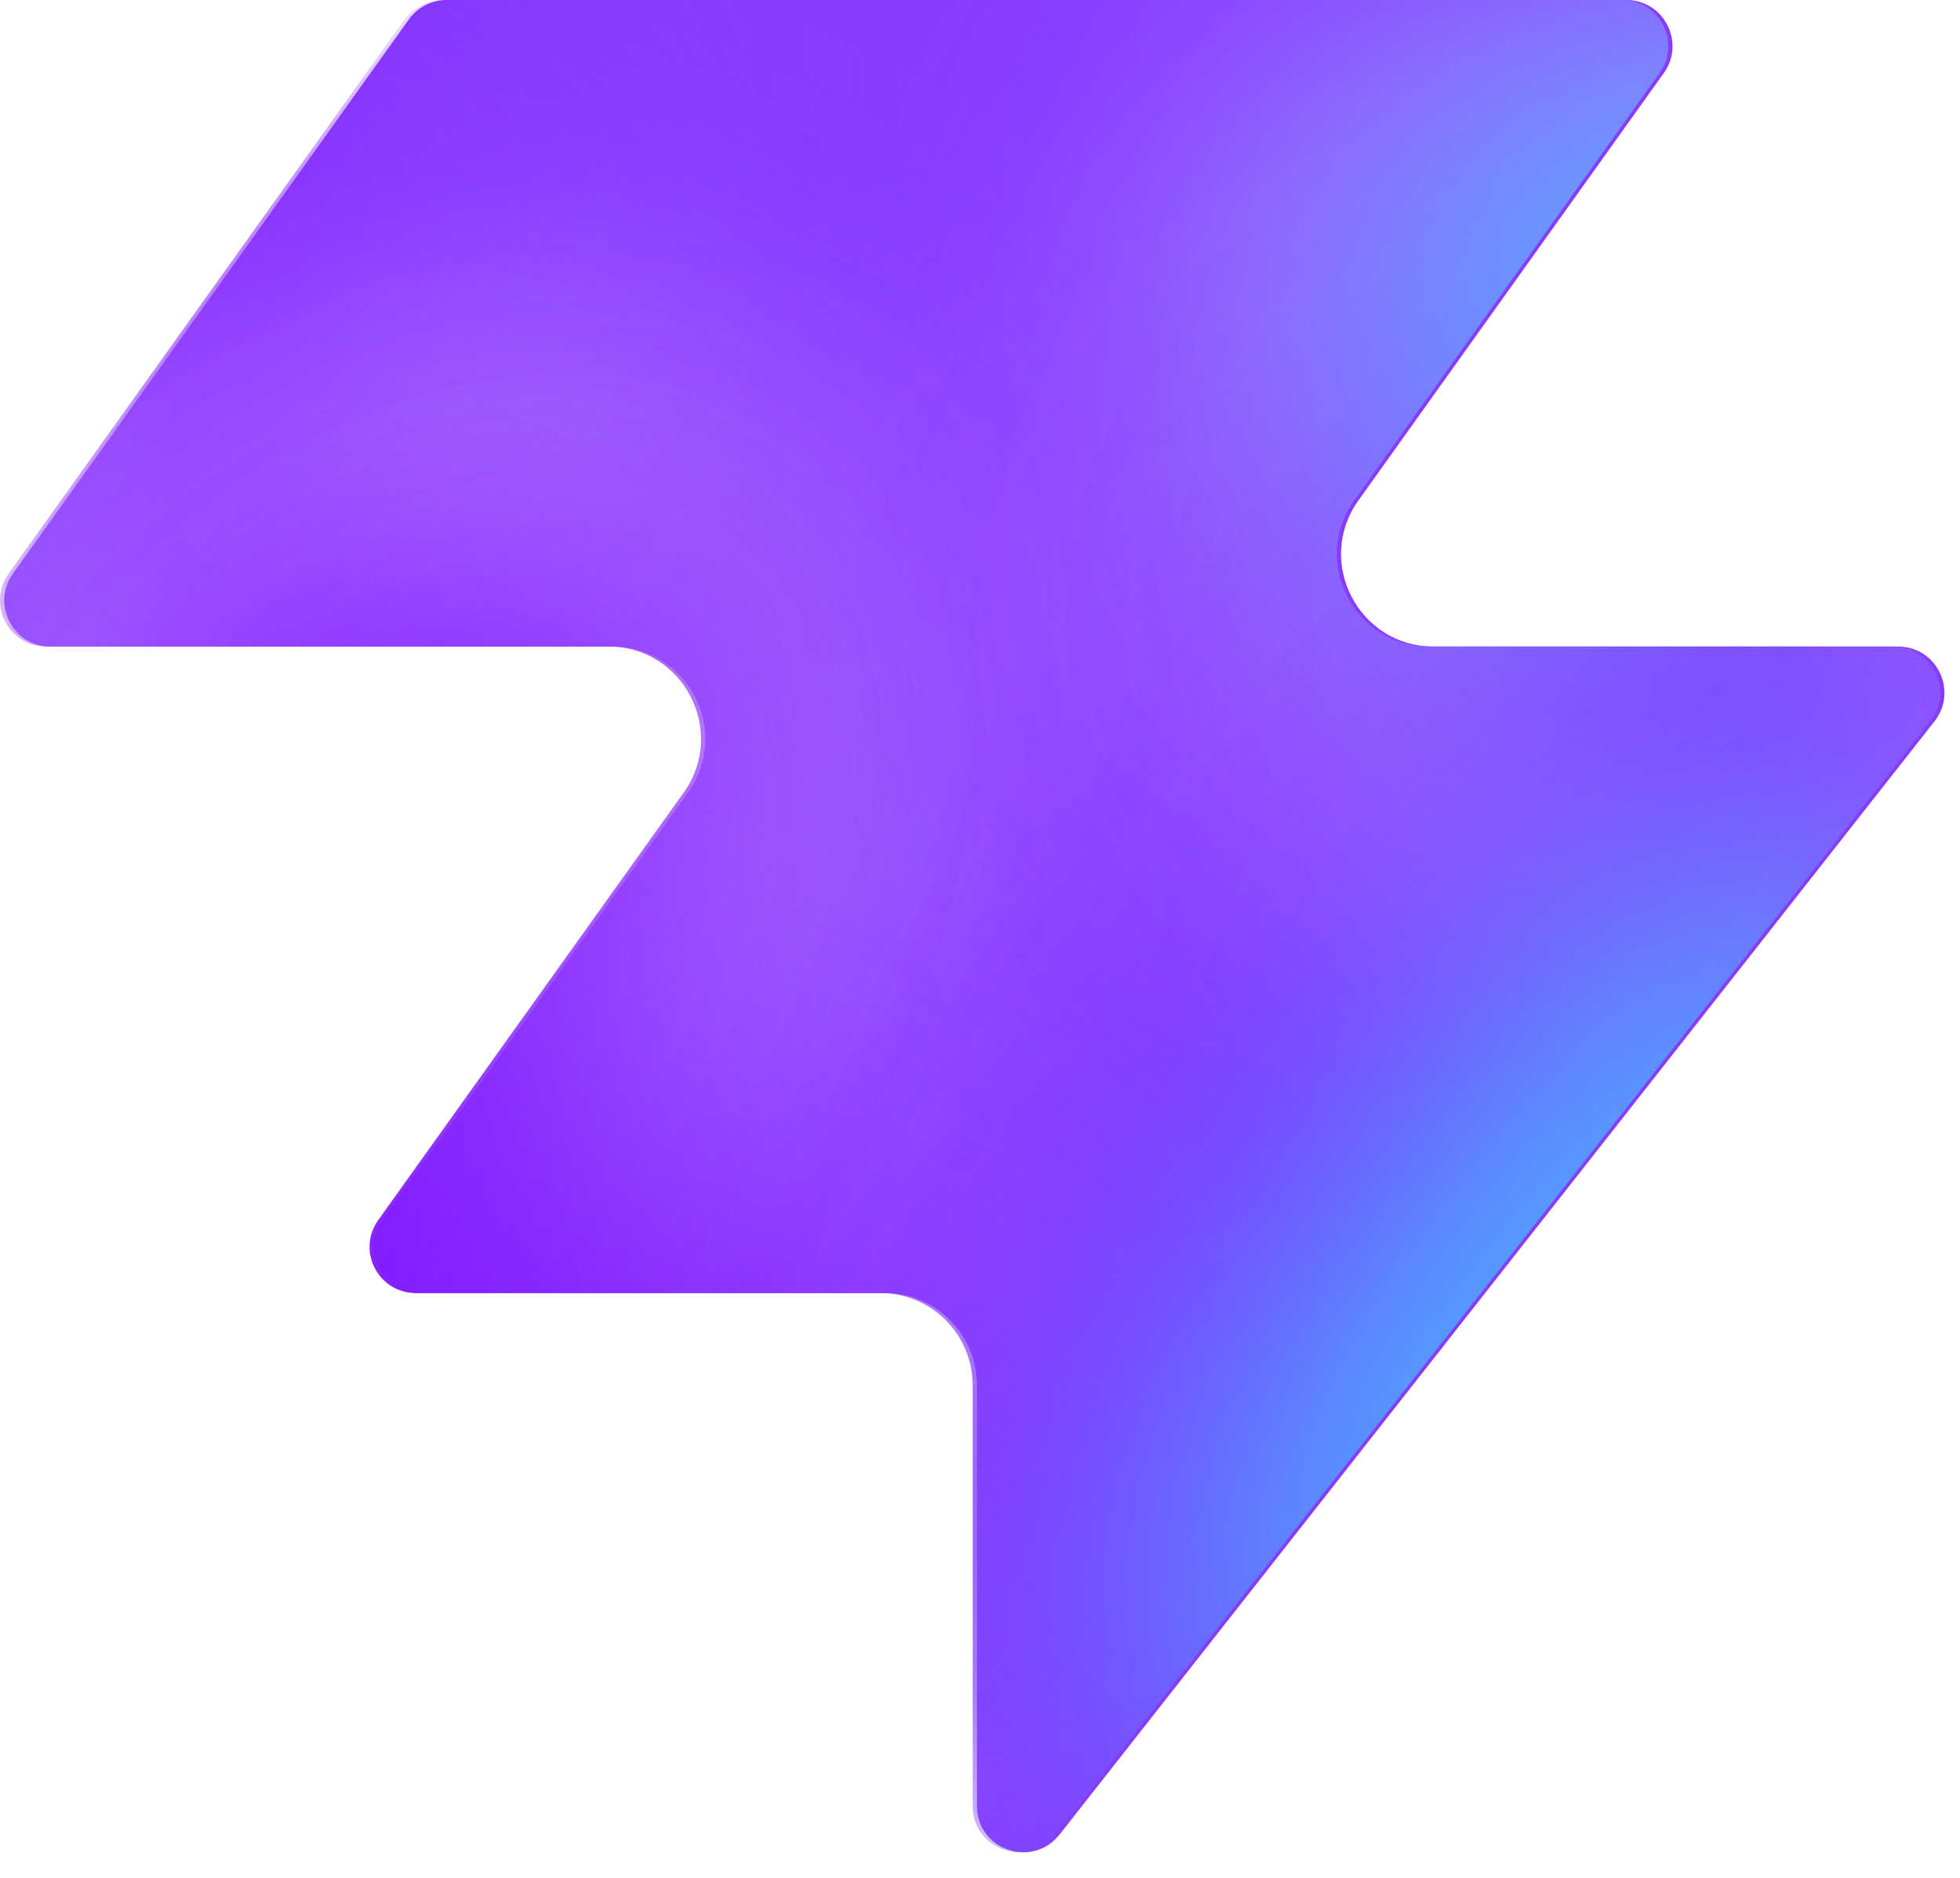
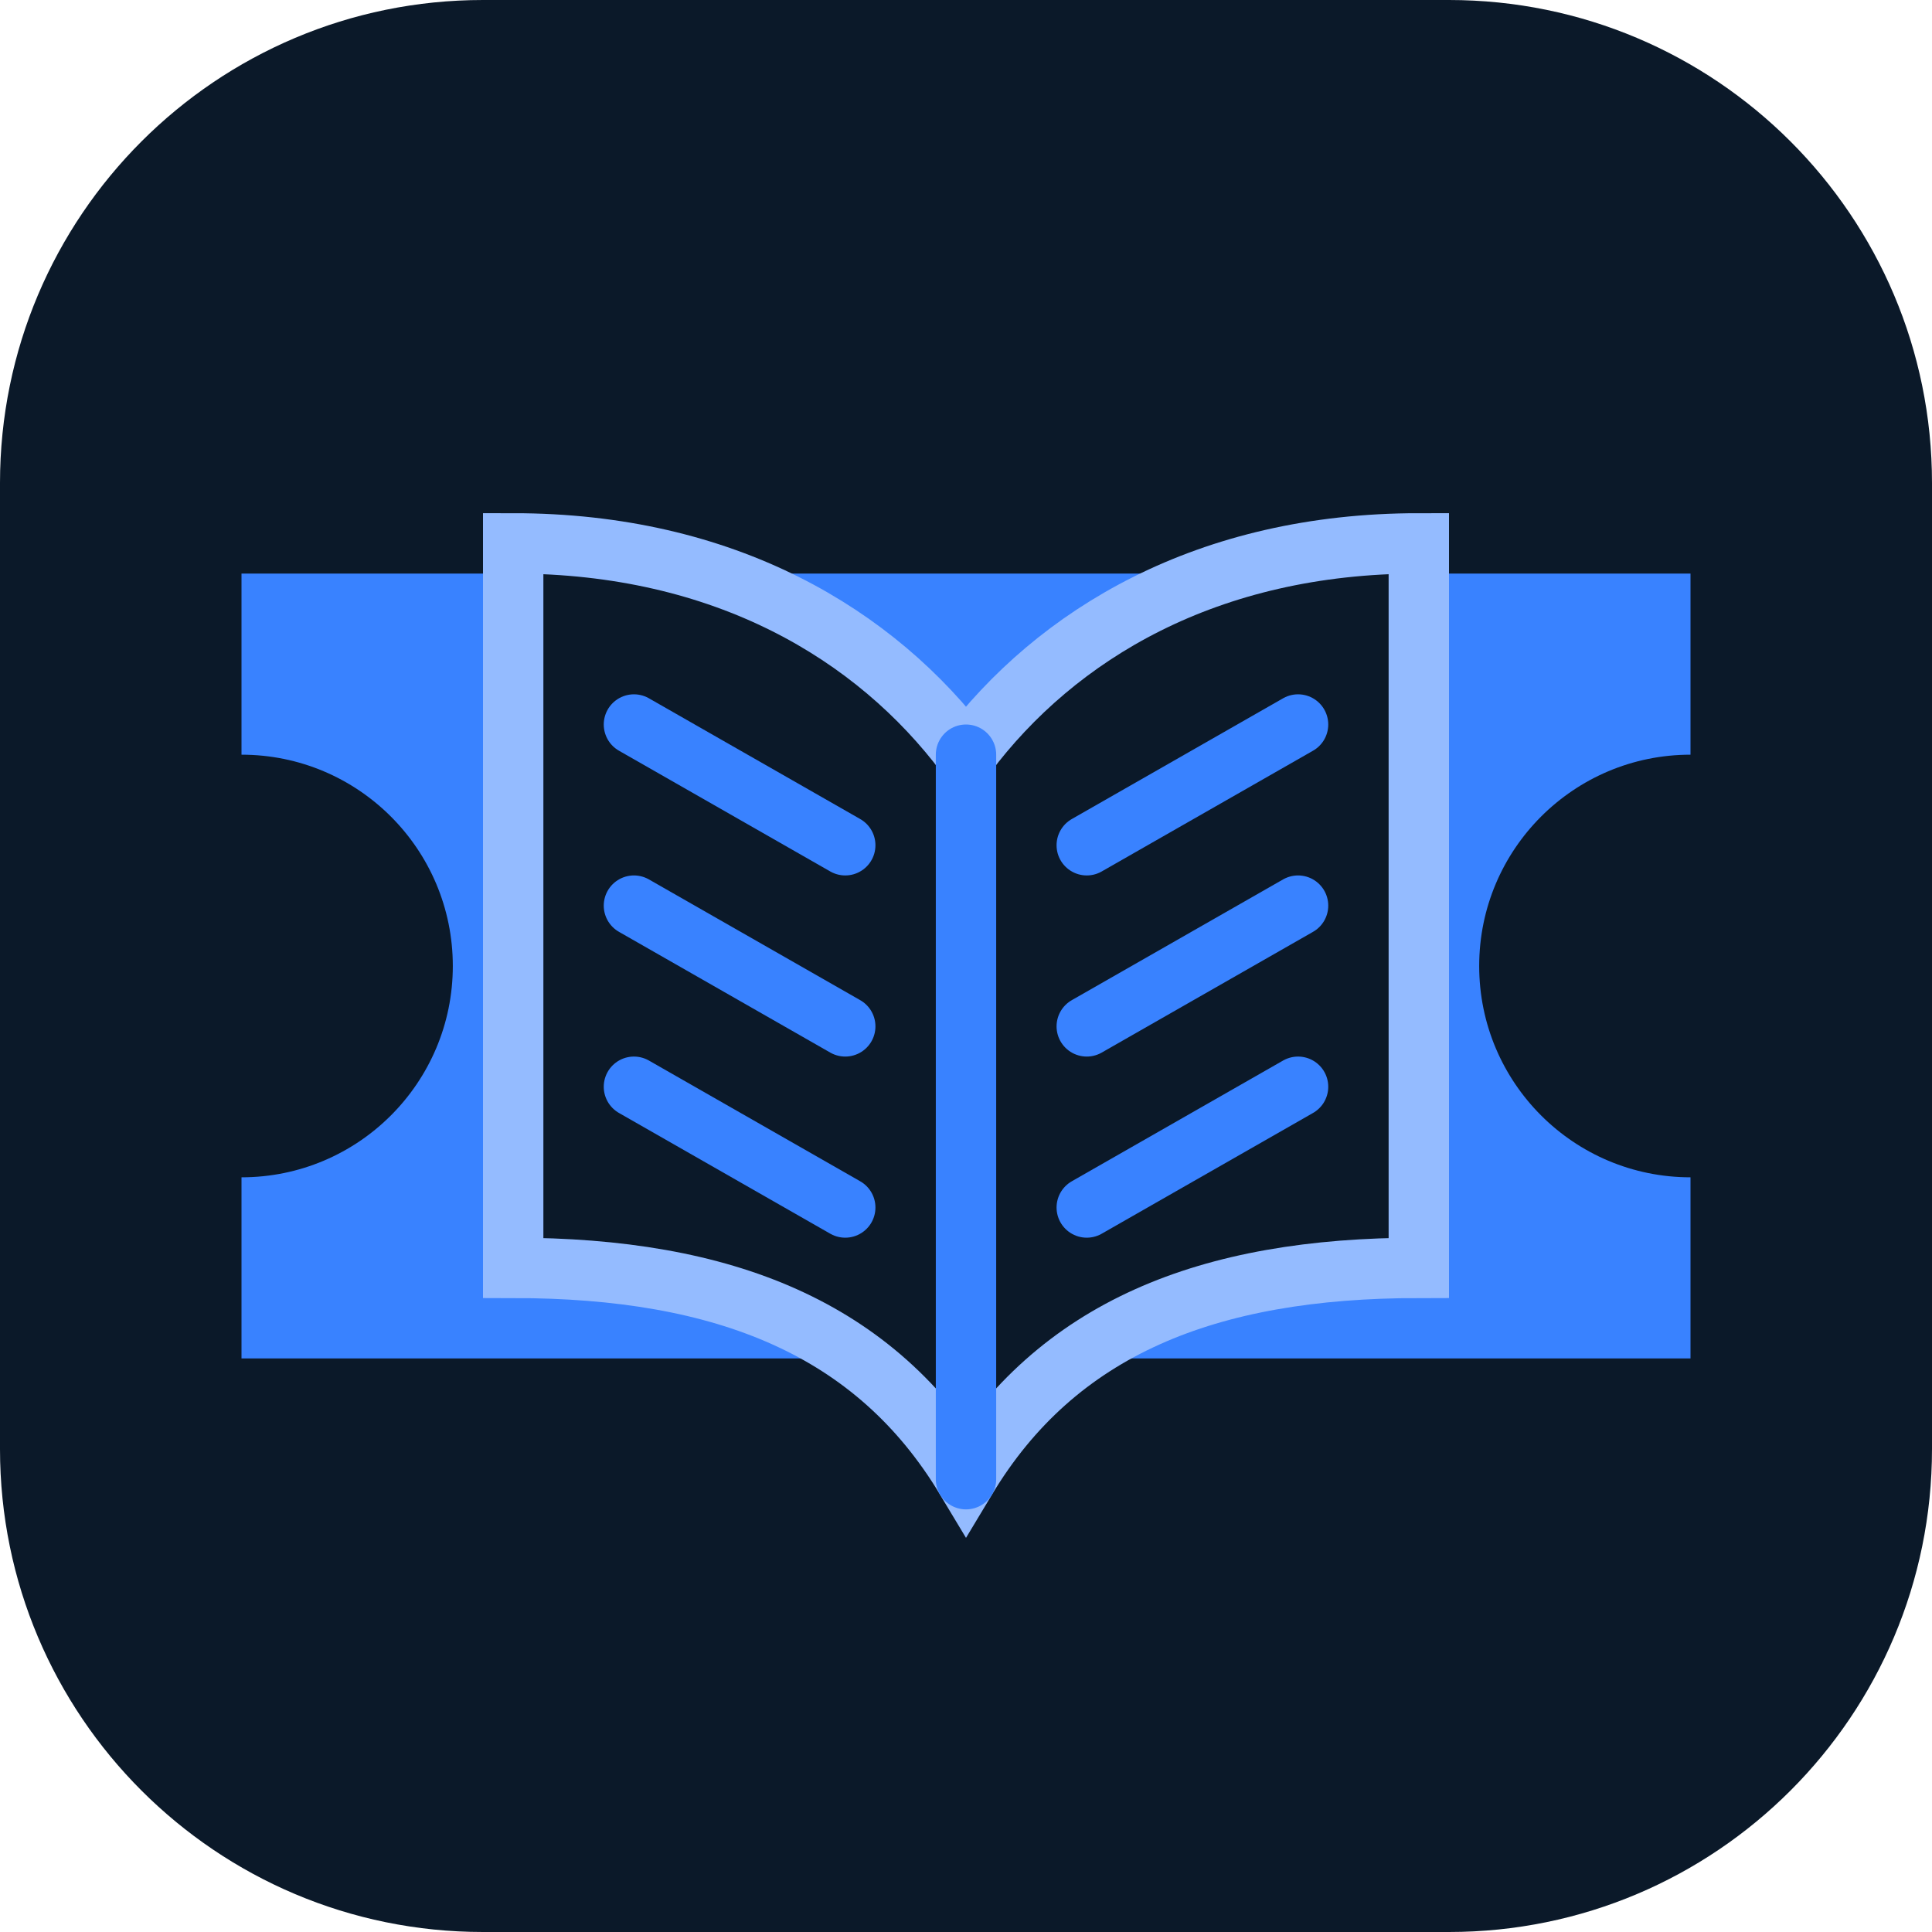
- <svg xmlns="http://www.w3.org/2000/svg" width="48" height="46" fill="none" viewBox="0 0 48 46">
-   <path fill="#863bff" d="M25.946 44.938c-.664.845-2.021.375-2.021-.698V33.937a2.26 2.26 0 0 0-2.262-2.262H10.287c-.92 0-1.456-1.04-.92-1.788l7.48-10.471c1.07-1.497 0-3.578-1.842-3.578H1.237c-.92 0-1.456-1.04-.92-1.788L10.013.474c.214-.297.556-.474.92-.474h28.894c.92 0 1.456 1.04.92 1.788l-7.48 10.471c-1.07 1.498 0 3.579 1.842 3.579h11.377c.943 0 1.473 1.088.89 1.83L25.947 44.94z" style="fill:#863bff;fill:color(display-p3 .525 .23 1);fill-opacity:1" />
-   <mask id="a" width="48" height="46" x="0" y="0" maskUnits="userSpaceOnUse" style="mask-type:alpha">
-     <path fill="#000" d="M25.842 44.938c-.664.844-2.021.375-2.021-.698V33.937a2.26 2.26 0 0 0-2.262-2.262H10.183c-.92 0-1.456-1.04-.92-1.788l7.48-10.471c1.07-1.498 0-3.579-1.842-3.579H1.133c-.92 0-1.456-1.04-.92-1.787L9.91.473c.214-.297.556-.474.92-.474h28.894c.92 0 1.456 1.04.92 1.788l-7.48 10.471c-1.07 1.498 0 3.578 1.842 3.578h11.377c.943 0 1.473 1.088.89 1.832L25.843 44.94z" style="fill:#000;fill-opacity:1" />
-   </mask>
-   <g mask="url(#a)">
-     <g filter="url(#b)">
-       <ellipse cx="5.508" cy="14.704" fill="#ede6ff" rx="5.508" ry="14.704" style="fill:#ede6ff;fill:color(display-p3 .927 .903 1);fill-opacity:1" transform="matrix(.00324 1 1 -.00324 -4.47 31.516)" />
-     </g>
-     <g filter="url(#c)">
-       <ellipse cx="10.399" cy="29.851" fill="#ede6ff" rx="10.399" ry="29.851" style="fill:#ede6ff;fill:color(display-p3 .927 .903 1);fill-opacity:1" transform="matrix(.00324 1 1 -.00324 -39.328 7.883)" />
-     </g>
-     <g filter="url(#d)">
-       <ellipse cx="5.508" cy="30.487" fill="#7e14ff" rx="5.508" ry="30.487" style="fill:#7e14ff;fill:color(display-p3 .492 .077 1);fill-opacity:1" transform="rotate(89.814 -25.913 -14.639)scale(1 -1)" />
-     </g>
-     <g filter="url(#e)">
-       <ellipse cx="5.508" cy="30.599" fill="#7e14ff" rx="5.508" ry="30.599" style="fill:#7e14ff;fill:color(display-p3 .492 .077 1);fill-opacity:1" transform="rotate(89.814 -32.644 -3.334)scale(1 -1)" />
-     </g>
-     <g filter="url(#f)">
-       <ellipse cx="5.508" cy="30.599" fill="#7e14ff" rx="5.508" ry="30.599" style="fill:#7e14ff;fill:color(display-p3 .492 .077 1);fill-opacity:1" transform="matrix(.00324 1 1 -.00324 -34.34 30.47)" />
-     </g>
-     <g filter="url(#g)">
-       <ellipse cx="14.072" cy="22.078" fill="#ede6ff" rx="14.072" ry="22.078" style="fill:#ede6ff;fill:color(display-p3 .927 .903 1);fill-opacity:1" transform="rotate(93.35 24.506 48.493)scale(-1 1)" />
-     </g>
-     <g filter="url(#h)">
-       <ellipse cx="3.47" cy="21.501" fill="#7e14ff" rx="3.47" ry="21.501" style="fill:#7e14ff;fill:color(display-p3 .492 .077 1);fill-opacity:1" transform="rotate(89.009 28.708 47.59)scale(-1 1)" />
-     </g>
-     <g filter="url(#i)">
-       <ellipse cx="3.47" cy="21.501" fill="#7e14ff" rx="3.47" ry="21.501" style="fill:#7e14ff;fill:color(display-p3 .492 .077 1);fill-opacity:1" transform="rotate(89.009 28.708 47.59)scale(-1 1)" />
-     </g>
-     <g filter="url(#j)">
-       <ellipse cx=".387" cy="8.972" fill="#7e14ff" rx="4.407" ry="29.108" style="fill:#7e14ff;fill:color(display-p3 .492 .077 1);fill-opacity:1" transform="rotate(39.51 .387 8.972)" />
-     </g>
-     <g filter="url(#k)">
-       <ellipse cx="47.523" cy="-6.092" fill="#7e14ff" rx="4.407" ry="29.108" style="fill:#7e14ff;fill:color(display-p3 .492 .077 1);fill-opacity:1" transform="rotate(37.892 47.523 -6.092)" />
-     </g>
-     <g filter="url(#l)">
-       <ellipse cx="41.412" cy="6.333" fill="#47bfff" rx="5.971" ry="9.665" style="fill:#47bfff;fill:color(display-p3 .28 .748 1);fill-opacity:1" transform="rotate(37.892 41.412 6.333)" />
-     </g>
-     <g filter="url(#m)">
-       <ellipse cx="-1.879" cy="38.332" fill="#7e14ff" rx="4.407" ry="29.108" style="fill:#7e14ff;fill:color(display-p3 .492 .077 1);fill-opacity:1" transform="rotate(37.892 -1.88 38.332)" />
-     </g>
-     <g filter="url(#n)">
-       <ellipse cx="-1.879" cy="38.332" fill="#7e14ff" rx="4.407" ry="29.108" style="fill:#7e14ff;fill:color(display-p3 .492 .077 1);fill-opacity:1" transform="rotate(37.892 -1.88 38.332)" />
-     </g>
-     <g filter="url(#o)">
-       <ellipse cx="35.651" cy="29.907" fill="#7e14ff" rx="4.407" ry="29.108" style="fill:#7e14ff;fill:color(display-p3 .492 .077 1);fill-opacity:1" transform="rotate(37.892 35.651 29.907)" />
-     </g>
-     <g filter="url(#p)">
-       <ellipse cx="38.418" cy="32.4" fill="#47bfff" rx="5.971" ry="15.297" style="fill:#47bfff;fill:color(display-p3 .28 .748 1);fill-opacity:1" transform="rotate(37.892 38.418 32.4)" />
-     </g>
-   </g>
-   <defs>
-     <filter id="b" width="60.045" height="41.654" x="-19.77" y="16.149" color-interpolation-filters="sRGB" filterUnits="userSpaceOnUse">
-       <feFlood flood-opacity="0" result="BackgroundImageFix" />
-       <feBlend in="SourceGraphic" in2="BackgroundImageFix" result="shape" />
-       <feGaussianBlur result="effect1_foregroundBlur_2002_17158" stdDeviation="7.659" />
-     </filter>
-     <filter id="c" width="90.34" height="51.437" x="-54.613" y="-7.533" color-interpolation-filters="sRGB" filterUnits="userSpaceOnUse">
-       <feFlood flood-opacity="0" result="BackgroundImageFix" />
-       <feBlend in="SourceGraphic" in2="BackgroundImageFix" result="shape" />
-       <feGaussianBlur result="effect1_foregroundBlur_2002_17158" stdDeviation="7.659" />
-     </filter>
-     <filter id="d" width="79.355" height="29.4" x="-49.64" y="2.03" color-interpolation-filters="sRGB" filterUnits="userSpaceOnUse">
-       <feFlood flood-opacity="0" result="BackgroundImageFix" />
-       <feBlend in="SourceGraphic" in2="BackgroundImageFix" result="shape" />
-       <feGaussianBlur result="effect1_foregroundBlur_2002_17158" stdDeviation="4.596" />
-     </filter>
-     <filter id="e" width="79.579" height="29.4" x="-45.045" y="20.029" color-interpolation-filters="sRGB" filterUnits="userSpaceOnUse">
-       <feFlood flood-opacity="0" result="BackgroundImageFix" />
-       <feBlend in="SourceGraphic" in2="BackgroundImageFix" result="shape" />
-       <feGaussianBlur result="effect1_foregroundBlur_2002_17158" stdDeviation="4.596" />
-     </filter>
-     <filter id="f" width="79.579" height="29.4" x="-43.513" y="21.178" color-interpolation-filters="sRGB" filterUnits="userSpaceOnUse">
-       <feFlood flood-opacity="0" result="BackgroundImageFix" />
-       <feBlend in="SourceGraphic" in2="BackgroundImageFix" result="shape" />
-       <feGaussianBlur result="effect1_foregroundBlur_2002_17158" stdDeviation="4.596" />
-     </filter>
-     <filter id="g" width="74.749" height="58.852" x="15.756" y="-17.901" color-interpolation-filters="sRGB" filterUnits="userSpaceOnUse">
-       <feFlood flood-opacity="0" result="BackgroundImageFix" />
-       <feBlend in="SourceGraphic" in2="BackgroundImageFix" result="shape" />
-       <feGaussianBlur result="effect1_foregroundBlur_2002_17158" stdDeviation="7.659" />
-     </filter>
-     <filter id="h" width="61.377" height="25.362" x="23.548" y="2.284" color-interpolation-filters="sRGB" filterUnits="userSpaceOnUse">
-       <feFlood flood-opacity="0" result="BackgroundImageFix" />
-       <feBlend in="SourceGraphic" in2="BackgroundImageFix" result="shape" />
-       <feGaussianBlur result="effect1_foregroundBlur_2002_17158" stdDeviation="4.596" />
-     </filter>
-     <filter id="i" width="61.377" height="25.362" x="23.548" y="2.284" color-interpolation-filters="sRGB" filterUnits="userSpaceOnUse">
-       <feFlood flood-opacity="0" result="BackgroundImageFix" />
-       <feBlend in="SourceGraphic" in2="BackgroundImageFix" result="shape" />
-       <feGaussianBlur result="effect1_foregroundBlur_2002_17158" stdDeviation="4.596" />
-     </filter>
-     <filter id="j" width="56.045" height="63.649" x="-27.636" y="-22.853" color-interpolation-filters="sRGB" filterUnits="userSpaceOnUse">
-       <feFlood flood-opacity="0" result="BackgroundImageFix" />
-       <feBlend in="SourceGraphic" in2="BackgroundImageFix" result="shape" />
-       <feGaussianBlur result="effect1_foregroundBlur_2002_17158" stdDeviation="4.596" />
-     </filter>
-     <filter id="k" width="54.814" height="64.646" x="20.116" y="-38.415" color-interpolation-filters="sRGB" filterUnits="userSpaceOnUse">
-       <feFlood flood-opacity="0" result="BackgroundImageFix" />
-       <feBlend in="SourceGraphic" in2="BackgroundImageFix" result="shape" />
-       <feGaussianBlur result="effect1_foregroundBlur_2002_17158" stdDeviation="4.596" />
-     </filter>
-     <filter id="l" width="33.541" height="35.313" x="24.641" y="-11.323" color-interpolation-filters="sRGB" filterUnits="userSpaceOnUse">
-       <feFlood flood-opacity="0" result="BackgroundImageFix" />
-       <feBlend in="SourceGraphic" in2="BackgroundImageFix" result="shape" />
-       <feGaussianBlur result="effect1_foregroundBlur_2002_17158" stdDeviation="4.596" />
-     </filter>
-     <filter id="m" width="54.814" height="64.646" x="-29.286" y="6.009" color-interpolation-filters="sRGB" filterUnits="userSpaceOnUse">
-       <feFlood flood-opacity="0" result="BackgroundImageFix" />
-       <feBlend in="SourceGraphic" in2="BackgroundImageFix" result="shape" />
-       <feGaussianBlur result="effect1_foregroundBlur_2002_17158" stdDeviation="4.596" />
-     </filter>
-     <filter id="n" width="54.814" height="64.646" x="-29.286" y="6.009" color-interpolation-filters="sRGB" filterUnits="userSpaceOnUse">
-       <feFlood flood-opacity="0" result="BackgroundImageFix" />
-       <feBlend in="SourceGraphic" in2="BackgroundImageFix" result="shape" />
-       <feGaussianBlur result="effect1_foregroundBlur_2002_17158" stdDeviation="4.596" />
-     </filter>
-     <filter id="o" width="54.814" height="64.646" x="8.244" y="-2.416" color-interpolation-filters="sRGB" filterUnits="userSpaceOnUse">
-       <feFlood flood-opacity="0" result="BackgroundImageFix" />
-       <feBlend in="SourceGraphic" in2="BackgroundImageFix" result="shape" />
-       <feGaussianBlur result="effect1_foregroundBlur_2002_17158" stdDeviation="4.596" />
-     </filter>
-     <filter id="p" width="39.409" height="43.623" x="18.713" y="10.588" color-interpolation-filters="sRGB" filterUnits="userSpaceOnUse">
-       <feFlood flood-opacity="0" result="BackgroundImageFix" />
-       <feBlend in="SourceGraphic" in2="BackgroundImageFix" result="shape" />
-       <feGaussianBlur result="effect1_foregroundBlur_2002_17158" stdDeviation="4.596" />
-     </filter>
-   </defs>
+ <svg xmlns="http://www.w3.org/2000/svg" viewBox="0 0 64 64">
+   <rect width="64" height="64" rx="16" fill="#0b1929" />
+   <path d="M8 19h48v6a7 7 0 0 0 0 14v6H8v-6a7 7 0 0 0 0-14v-6Z" fill="#3982ff" />
+   <path d="M17 18c7 0 12 3 15 7 3-4 8-7 15-7v24c-7 0-12 2-15 7-3-5-8-7-15-7V18Z" fill="#0b1929" stroke="#94bbff" stroke-width="2" />
+   <path d="M32 25v24M21 24l7 4m-7 2 7 4m-7 2 7 4m8-12 7-4m-7 10 7-4m-7 10 7-4" fill="none" stroke="#3982ff" stroke-width="2" stroke-linecap="round" />
</svg>
